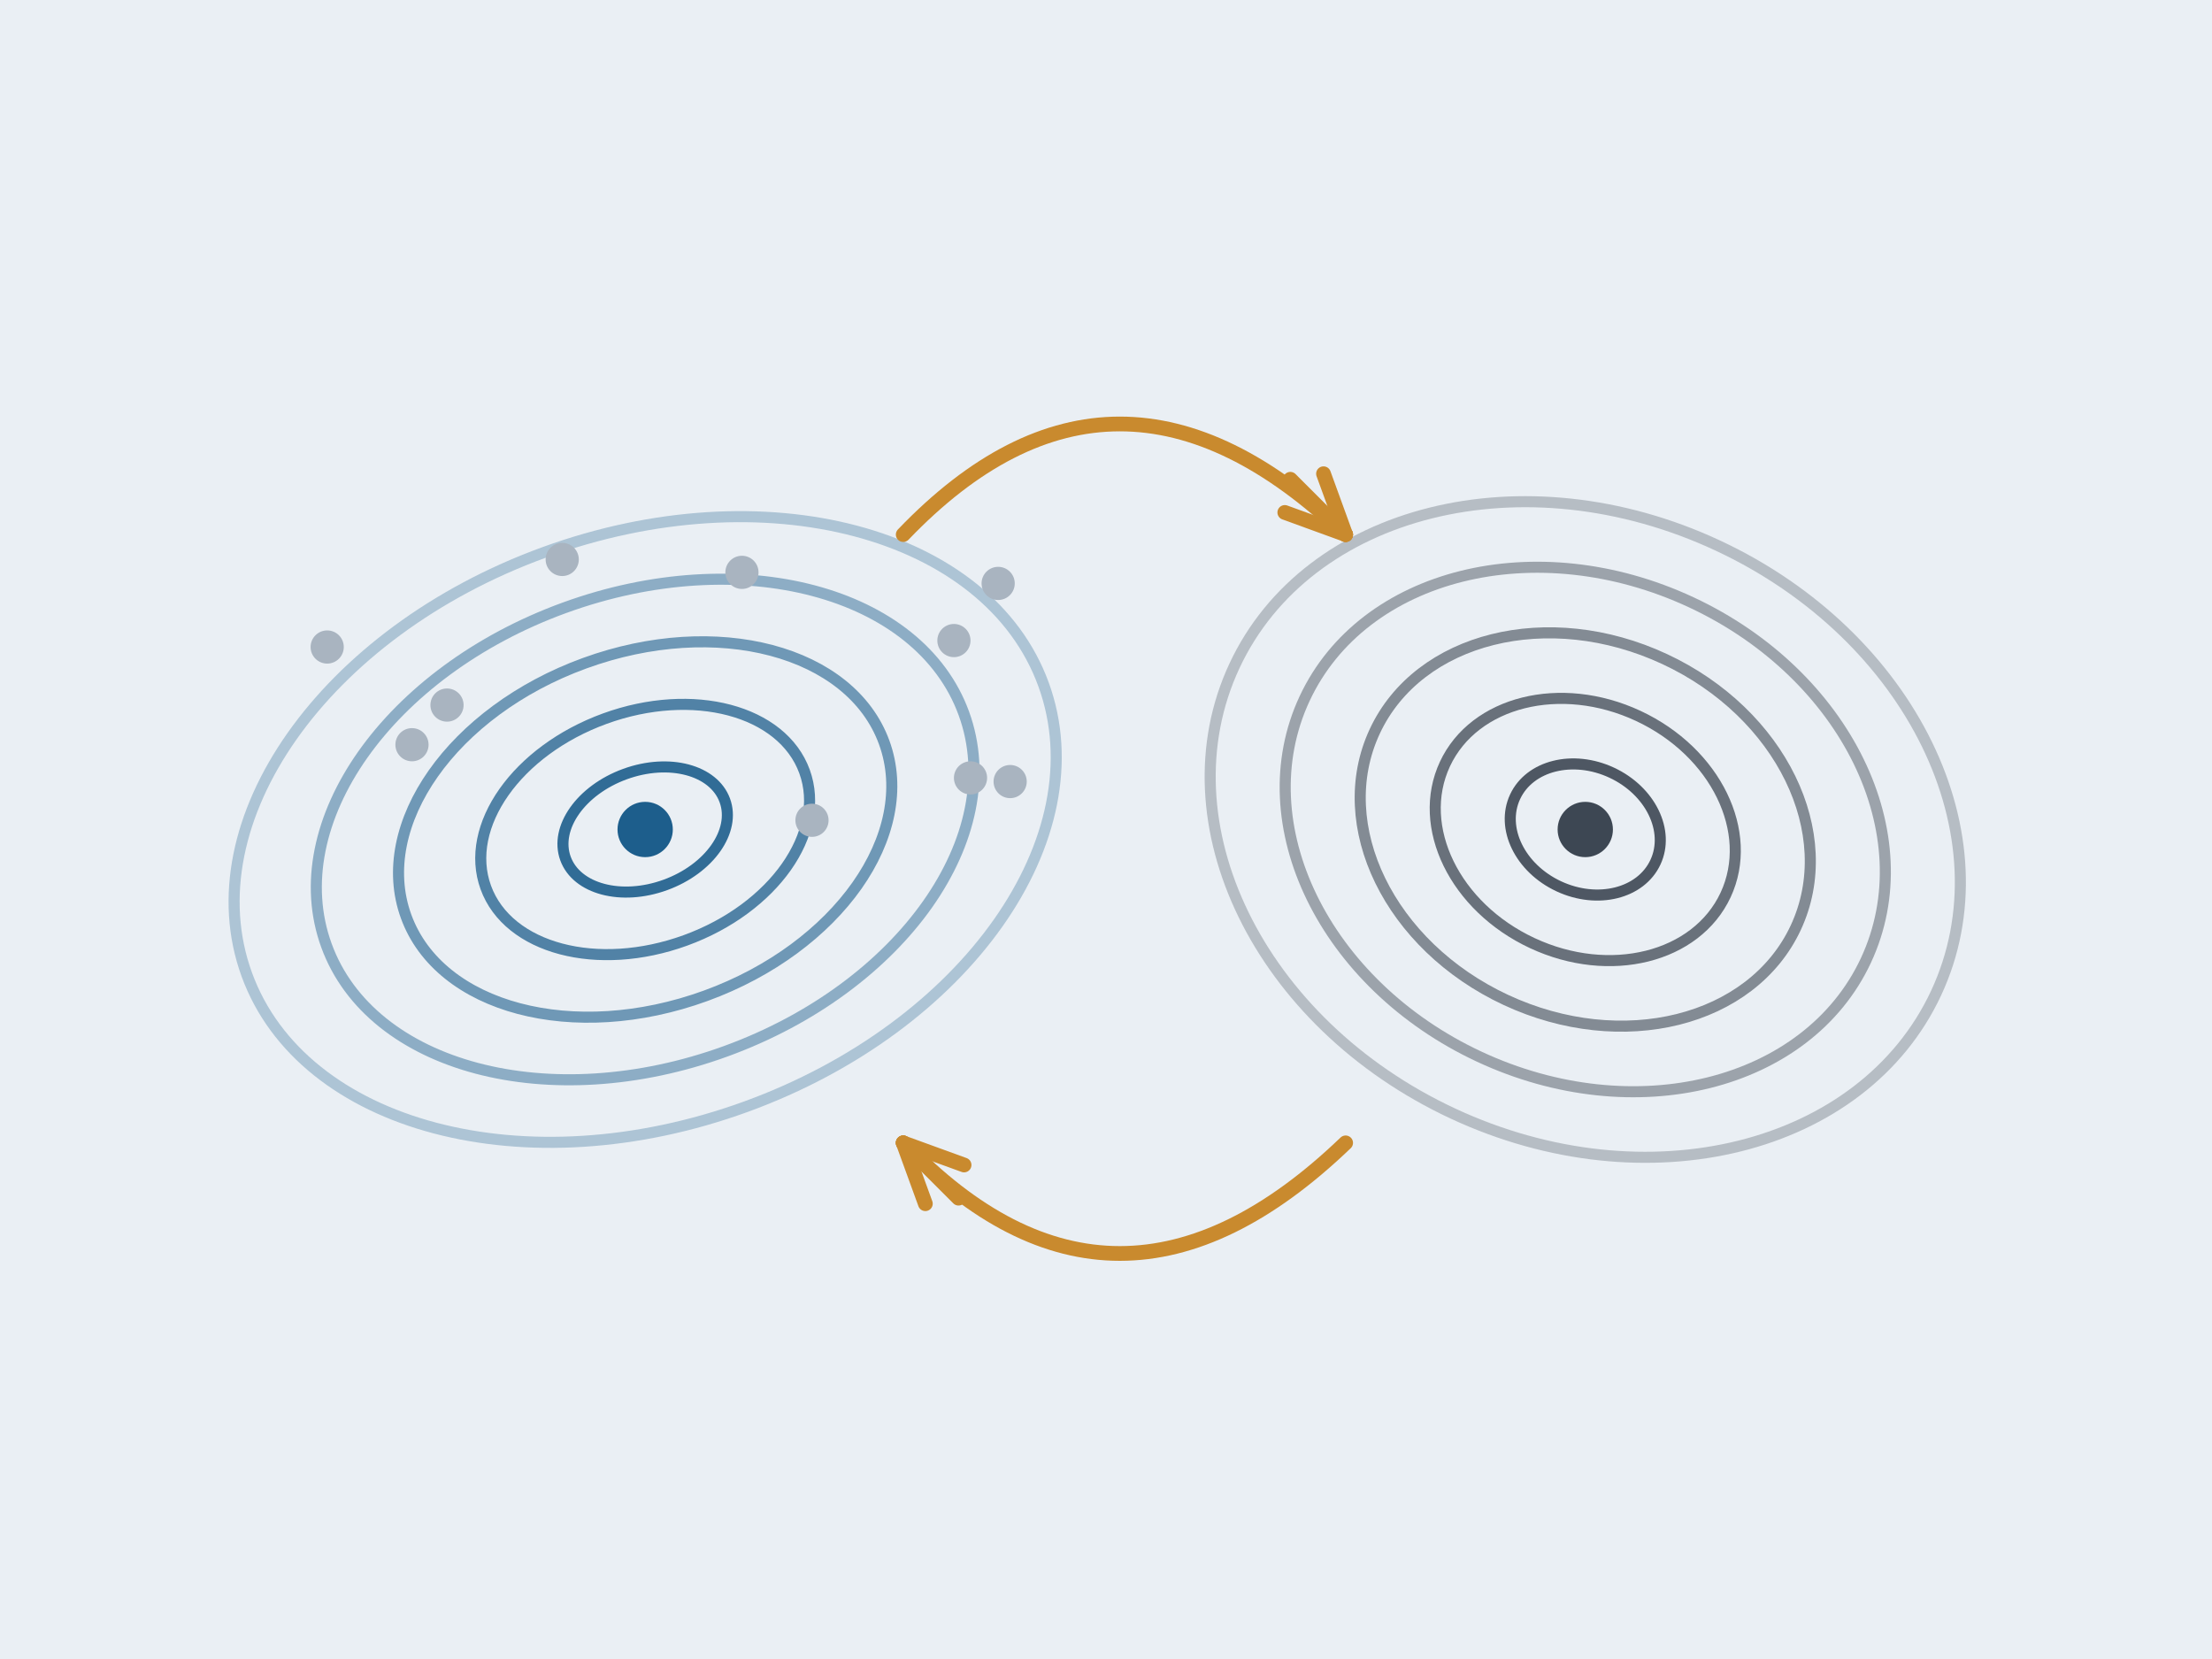
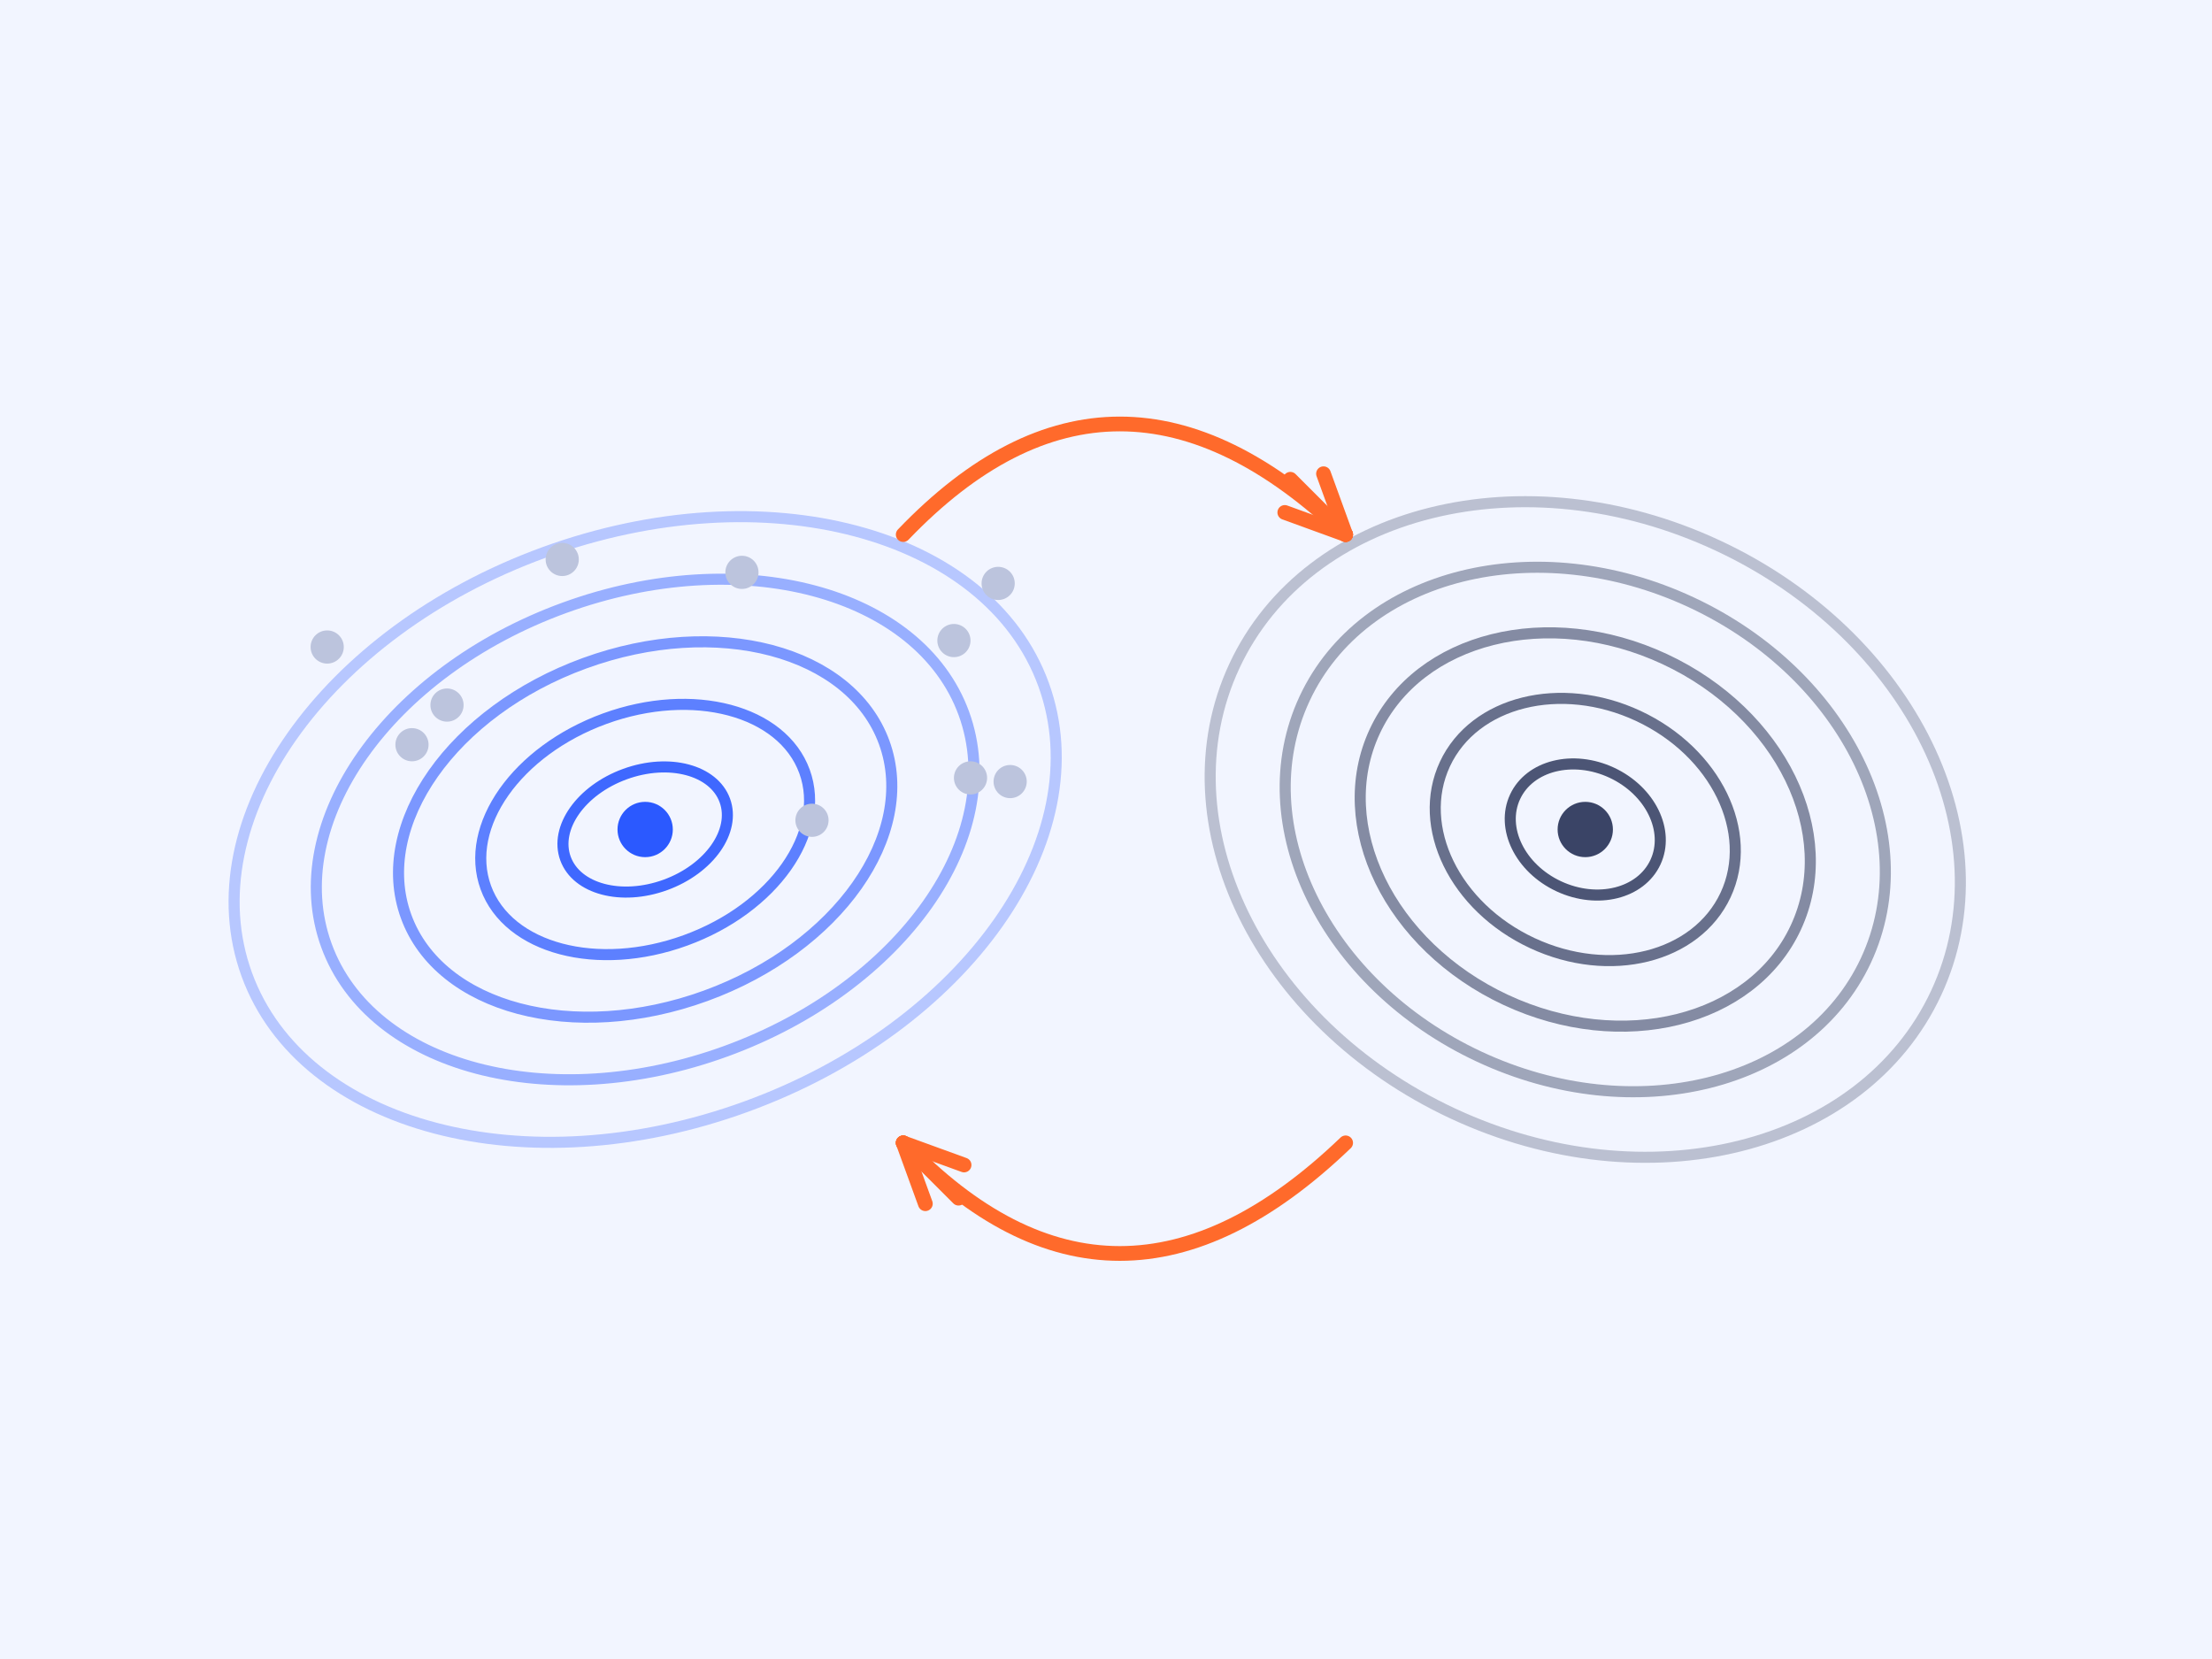
<svg xmlns="http://www.w3.org/2000/svg" viewBox="0 0 240 180">
  <style>
- .bg{fill:#eaeff4}.a{stroke:#1d5e8c;fill:none}.af{fill:#1d5e8c}.s{fill:#c9dbea}.ss{stroke:#c9dbea;fill:none}
- .g{stroke:#a9b4c0;fill:none}.gf{fill:#a9b4c0}.k{stroke:#3d4753;fill:none}.kf{fill:#3d4753}
- .w{stroke:#c98a2e;fill:none}.wf{fill:#c98a2e}.bf{fill:#f7f9fb}
- @media (prefers-color-scheme:dark){.bg{fill:#17202a}.a{stroke:#7db7e3}.af{fill:#7db7e3}.s{fill:#24394d}.ss{stroke:#24394d}
- .g{stroke:#44515f}.gf{fill:#44515f}.k{stroke:#b8c3cf}.kf{fill:#b8c3cf}.w{stroke:#e0a85a}.wf{fill:#e0a85a}.bf{fill:#1e2833}}
+ .bg{fill:#f2f5ff}.a{stroke:#2b59ff;fill:none}.af{fill:#2b59ff}.s{fill:#d9e1ff}.ss{stroke:#d9e1ff;fill:none}
+ .g{stroke:#bcc4dd;fill:none}.gf{fill:#bcc4dd}.k{stroke:#3a4466;fill:none}.kf{fill:#3a4466}
+ .w{stroke:#ff6a2b;fill:none}.wf{fill:#ff6a2b}.bf{fill:#ffffff}
+ @media (prefers-color-scheme:dark){.bg{fill:#111a3a}.a{stroke:#7d9bff}.af{fill:#7d9bff}.s{fill:#2b3969}.ss{stroke:#2b3969}
+ .g{stroke:#34406c}.gf{fill:#34406c}.k{stroke:#c3cbe6}.kf{fill:#c3cbe6}.w{stroke:#ff9a62}.wf{fill:#ff9a62}.bf{fill:#182247}}
text{font:500 11px ui-monospace,Menlo,monospace}
</style>
  <rect width="240" height="180" class="bg" />
  <ellipse cx="70" cy="90" rx="9.2" ry="6.4" class="a" stroke-width="1.2" opacity="0.90" transform="rotate(-20 70 90)" />
  <ellipse cx="70" cy="90" rx="18.4" ry="12.8" class="a" stroke-width="1.2" opacity="0.75" transform="rotate(-20 70 90)" />
  <ellipse cx="70" cy="90" rx="27.6" ry="19.2" class="a" stroke-width="1.2" opacity="0.60" transform="rotate(-20 70 90)" />
  <ellipse cx="70" cy="90" rx="36.8" ry="25.6" class="a" stroke-width="1.2" opacity="0.45" transform="rotate(-20 70 90)" />
  <ellipse cx="70" cy="90" rx="46.0" ry="32.0" class="a" stroke-width="1.2" opacity="0.30" transform="rotate(-20 70 90)" />
  <ellipse cx="172" cy="90" rx="8.4" ry="6.8" class="k" stroke-width="1.2" opacity="0.90" transform="rotate(25 172 90)" />
  <ellipse cx="172" cy="90" rx="16.8" ry="13.6" class="k" stroke-width="1.2" opacity="0.75" transform="rotate(25 172 90)" />
  <ellipse cx="172" cy="90" rx="25.2" ry="20.4" class="k" stroke-width="1.2" opacity="0.60" transform="rotate(25 172 90)" />
  <ellipse cx="172" cy="90" rx="33.6" ry="27.2" class="k" stroke-width="1.2" opacity="0.45" transform="rotate(25 172 90)" />
  <ellipse cx="172" cy="90" rx="42.0" ry="34.0" class="k" stroke-width="1.2" opacity="0.30" transform="rotate(25 172 90)" />
  <circle cx="70.0" cy="90.0" r="3" class="af" stroke-width="0" />
  <circle cx="172.0" cy="90.0" r="3" class="kf" stroke-width="0" />
  <path d="M98,58 Q121,34 146,58" class="w" stroke-width="1.6" stroke-linecap="round" stroke-linejoin="round" />
  <line x1="140.0" y1="52.0" x2="146.0" y2="58.0" class="w" stroke-width="1.6" stroke-linecap="round" />
  <line x1="146.0" y1="58.0" x2="143.6" y2="51.4" class="w" stroke-width="1.6" stroke-linecap="round" />
  <line x1="146.0" y1="58.0" x2="139.4" y2="55.6" class="w" stroke-width="1.6" stroke-linecap="round" />
  <path d="M146,124 Q121,148 98,124" class="w" stroke-width="1.6" stroke-linecap="round" stroke-linejoin="round" />
  <line x1="104.0" y1="130.0" x2="98.0" y2="124.0" class="w" stroke-width="1.6" stroke-linecap="round" />
  <line x1="98.0" y1="124.0" x2="100.4" y2="130.6" class="w" stroke-width="1.6" stroke-linecap="round" />
  <line x1="98.0" y1="124.0" x2="104.6" y2="126.4" class="w" stroke-width="1.6" stroke-linecap="round" />
  <circle cx="108.3" cy="63.3" r="1.8" class="gf" stroke-width="0" />
  <circle cx="88.1" cy="89.0" r="1.8" class="gf" stroke-width="0" />
  <circle cx="105.3" cy="84.4" r="1.8" class="gf" stroke-width="0" />
  <circle cx="103.5" cy="69.5" r="1.8" class="gf" stroke-width="0" />
  <circle cx="109.6" cy="84.8" r="1.8" class="gf" stroke-width="0" />
  <circle cx="44.7" cy="80.8" r="1.8" class="gf" stroke-width="0" />
  <circle cx="80.5" cy="62.1" r="1.8" class="gf" stroke-width="0" />
  <circle cx="61.0" cy="60.7" r="1.8" class="gf" stroke-width="0" />
  <circle cx="35.5" cy="70.2" r="1.8" class="gf" stroke-width="0" />
  <circle cx="48.5" cy="76.5" r="1.8" class="gf" stroke-width="0" />
</svg>
